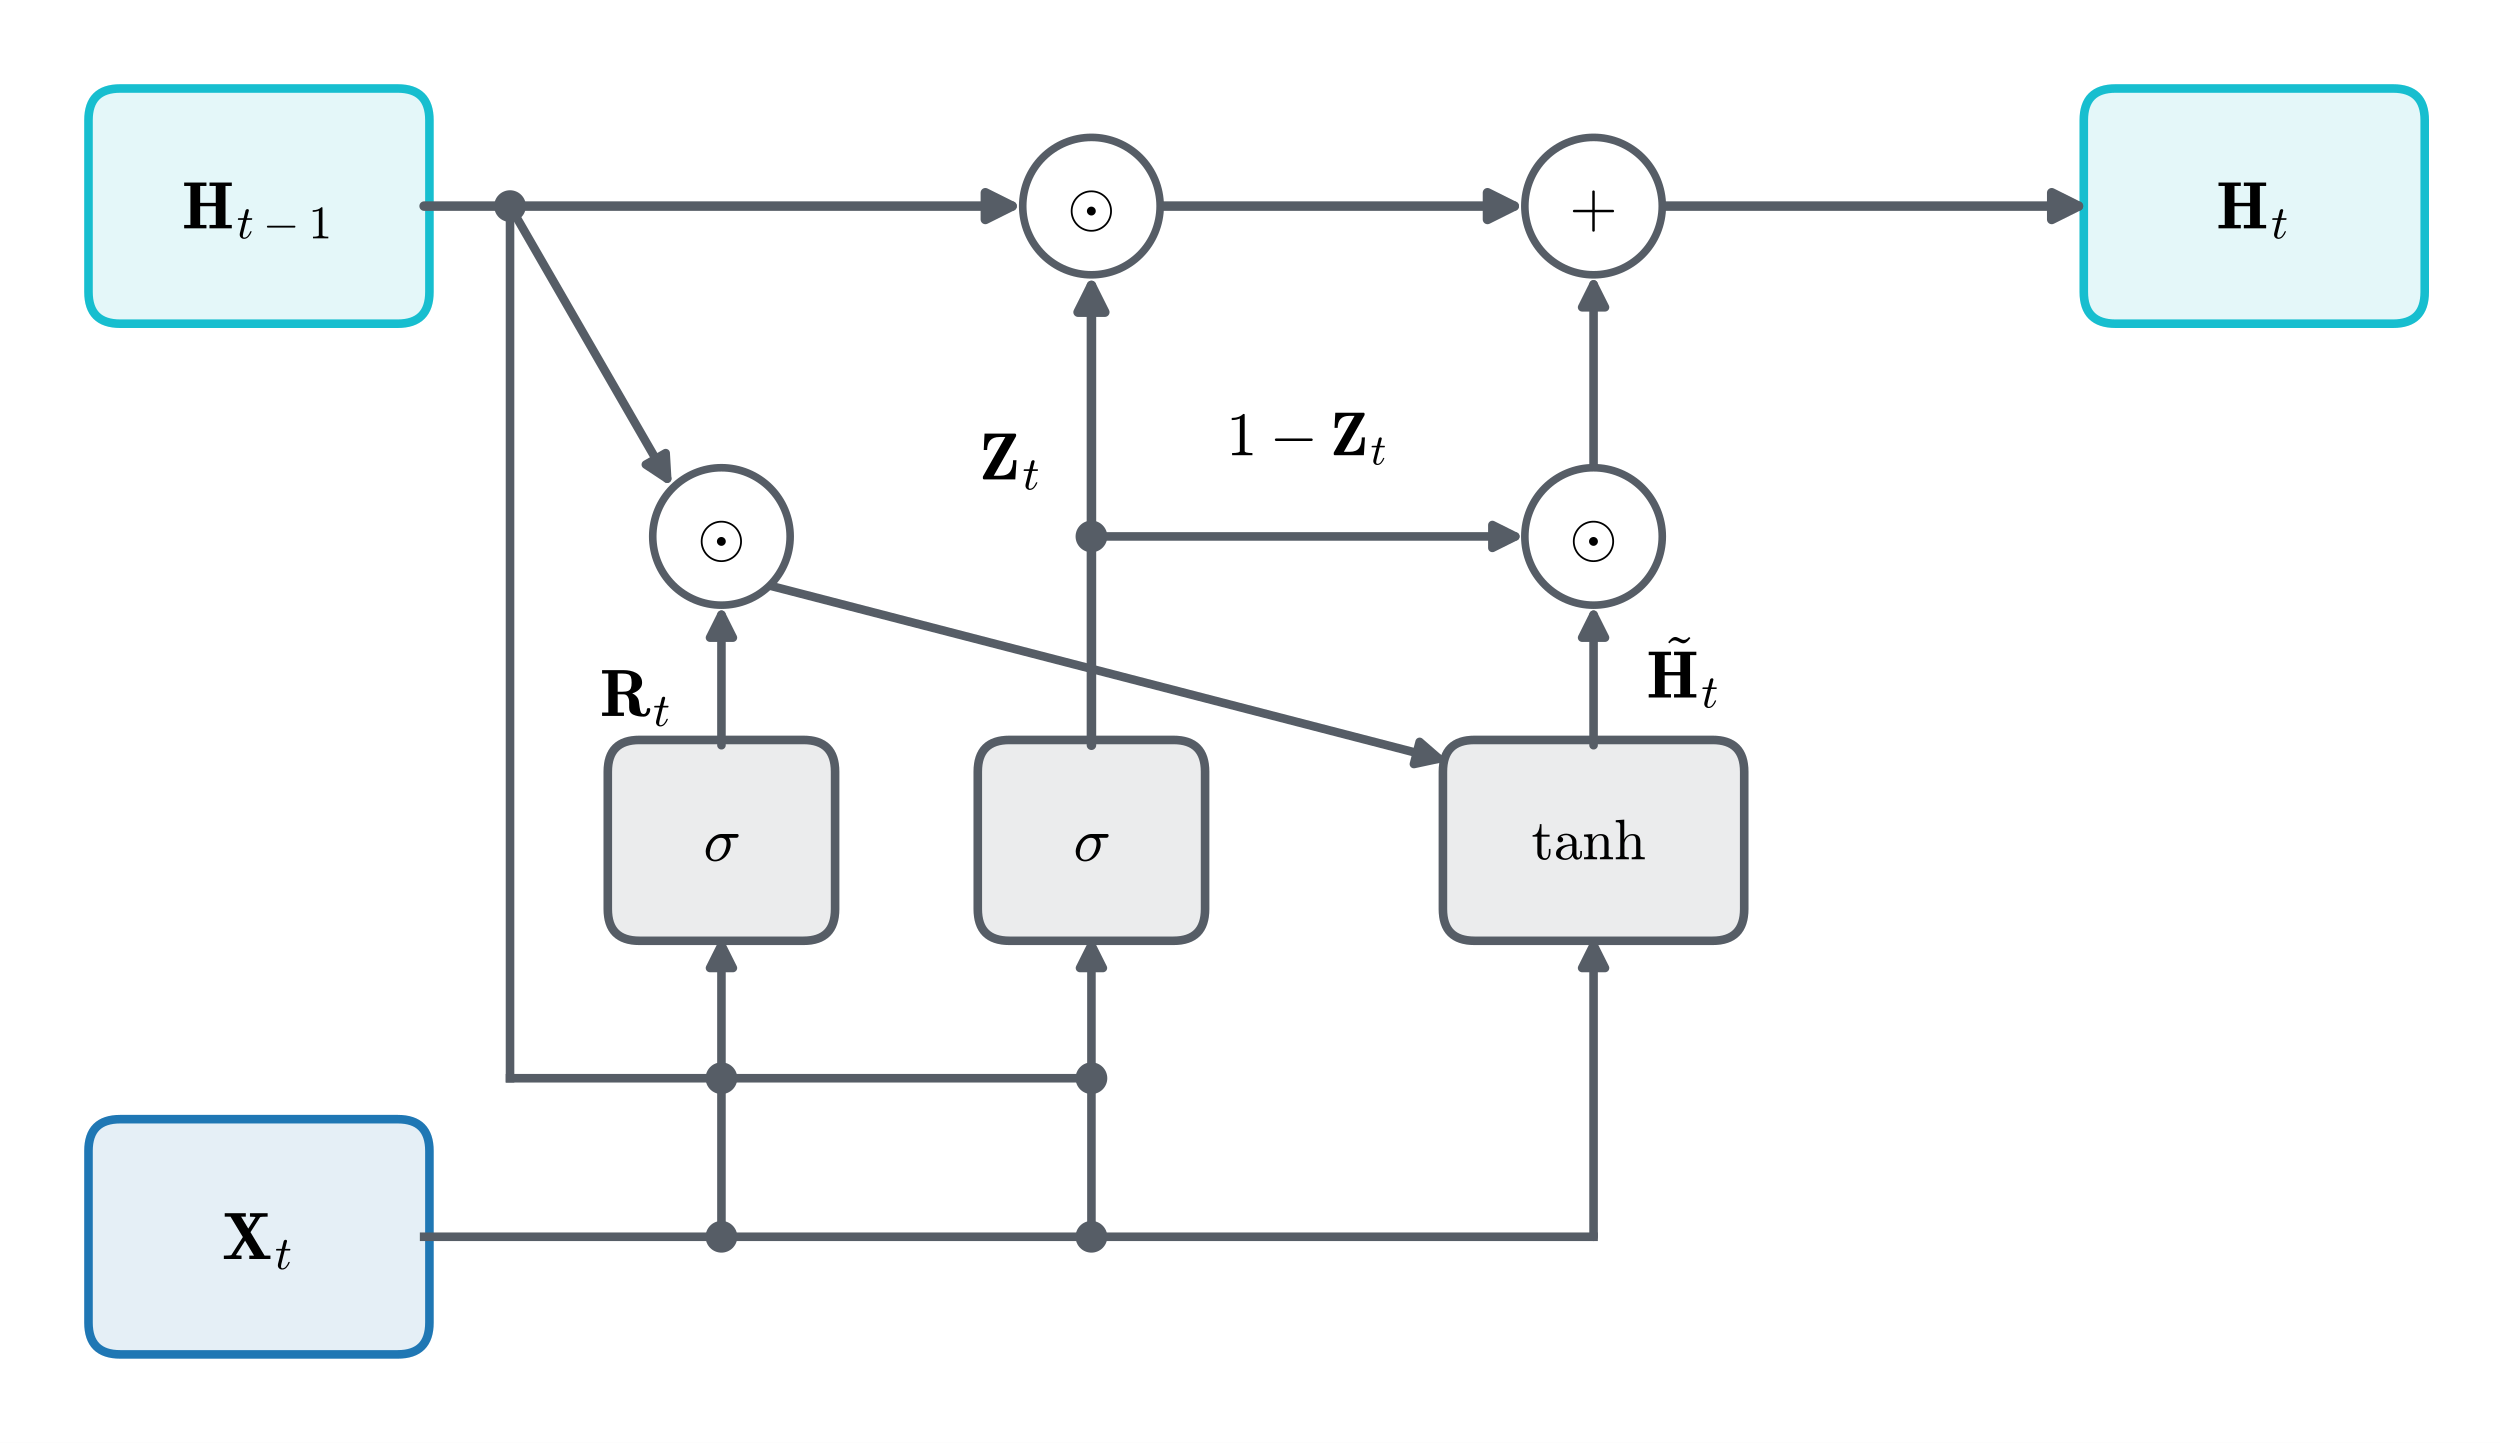
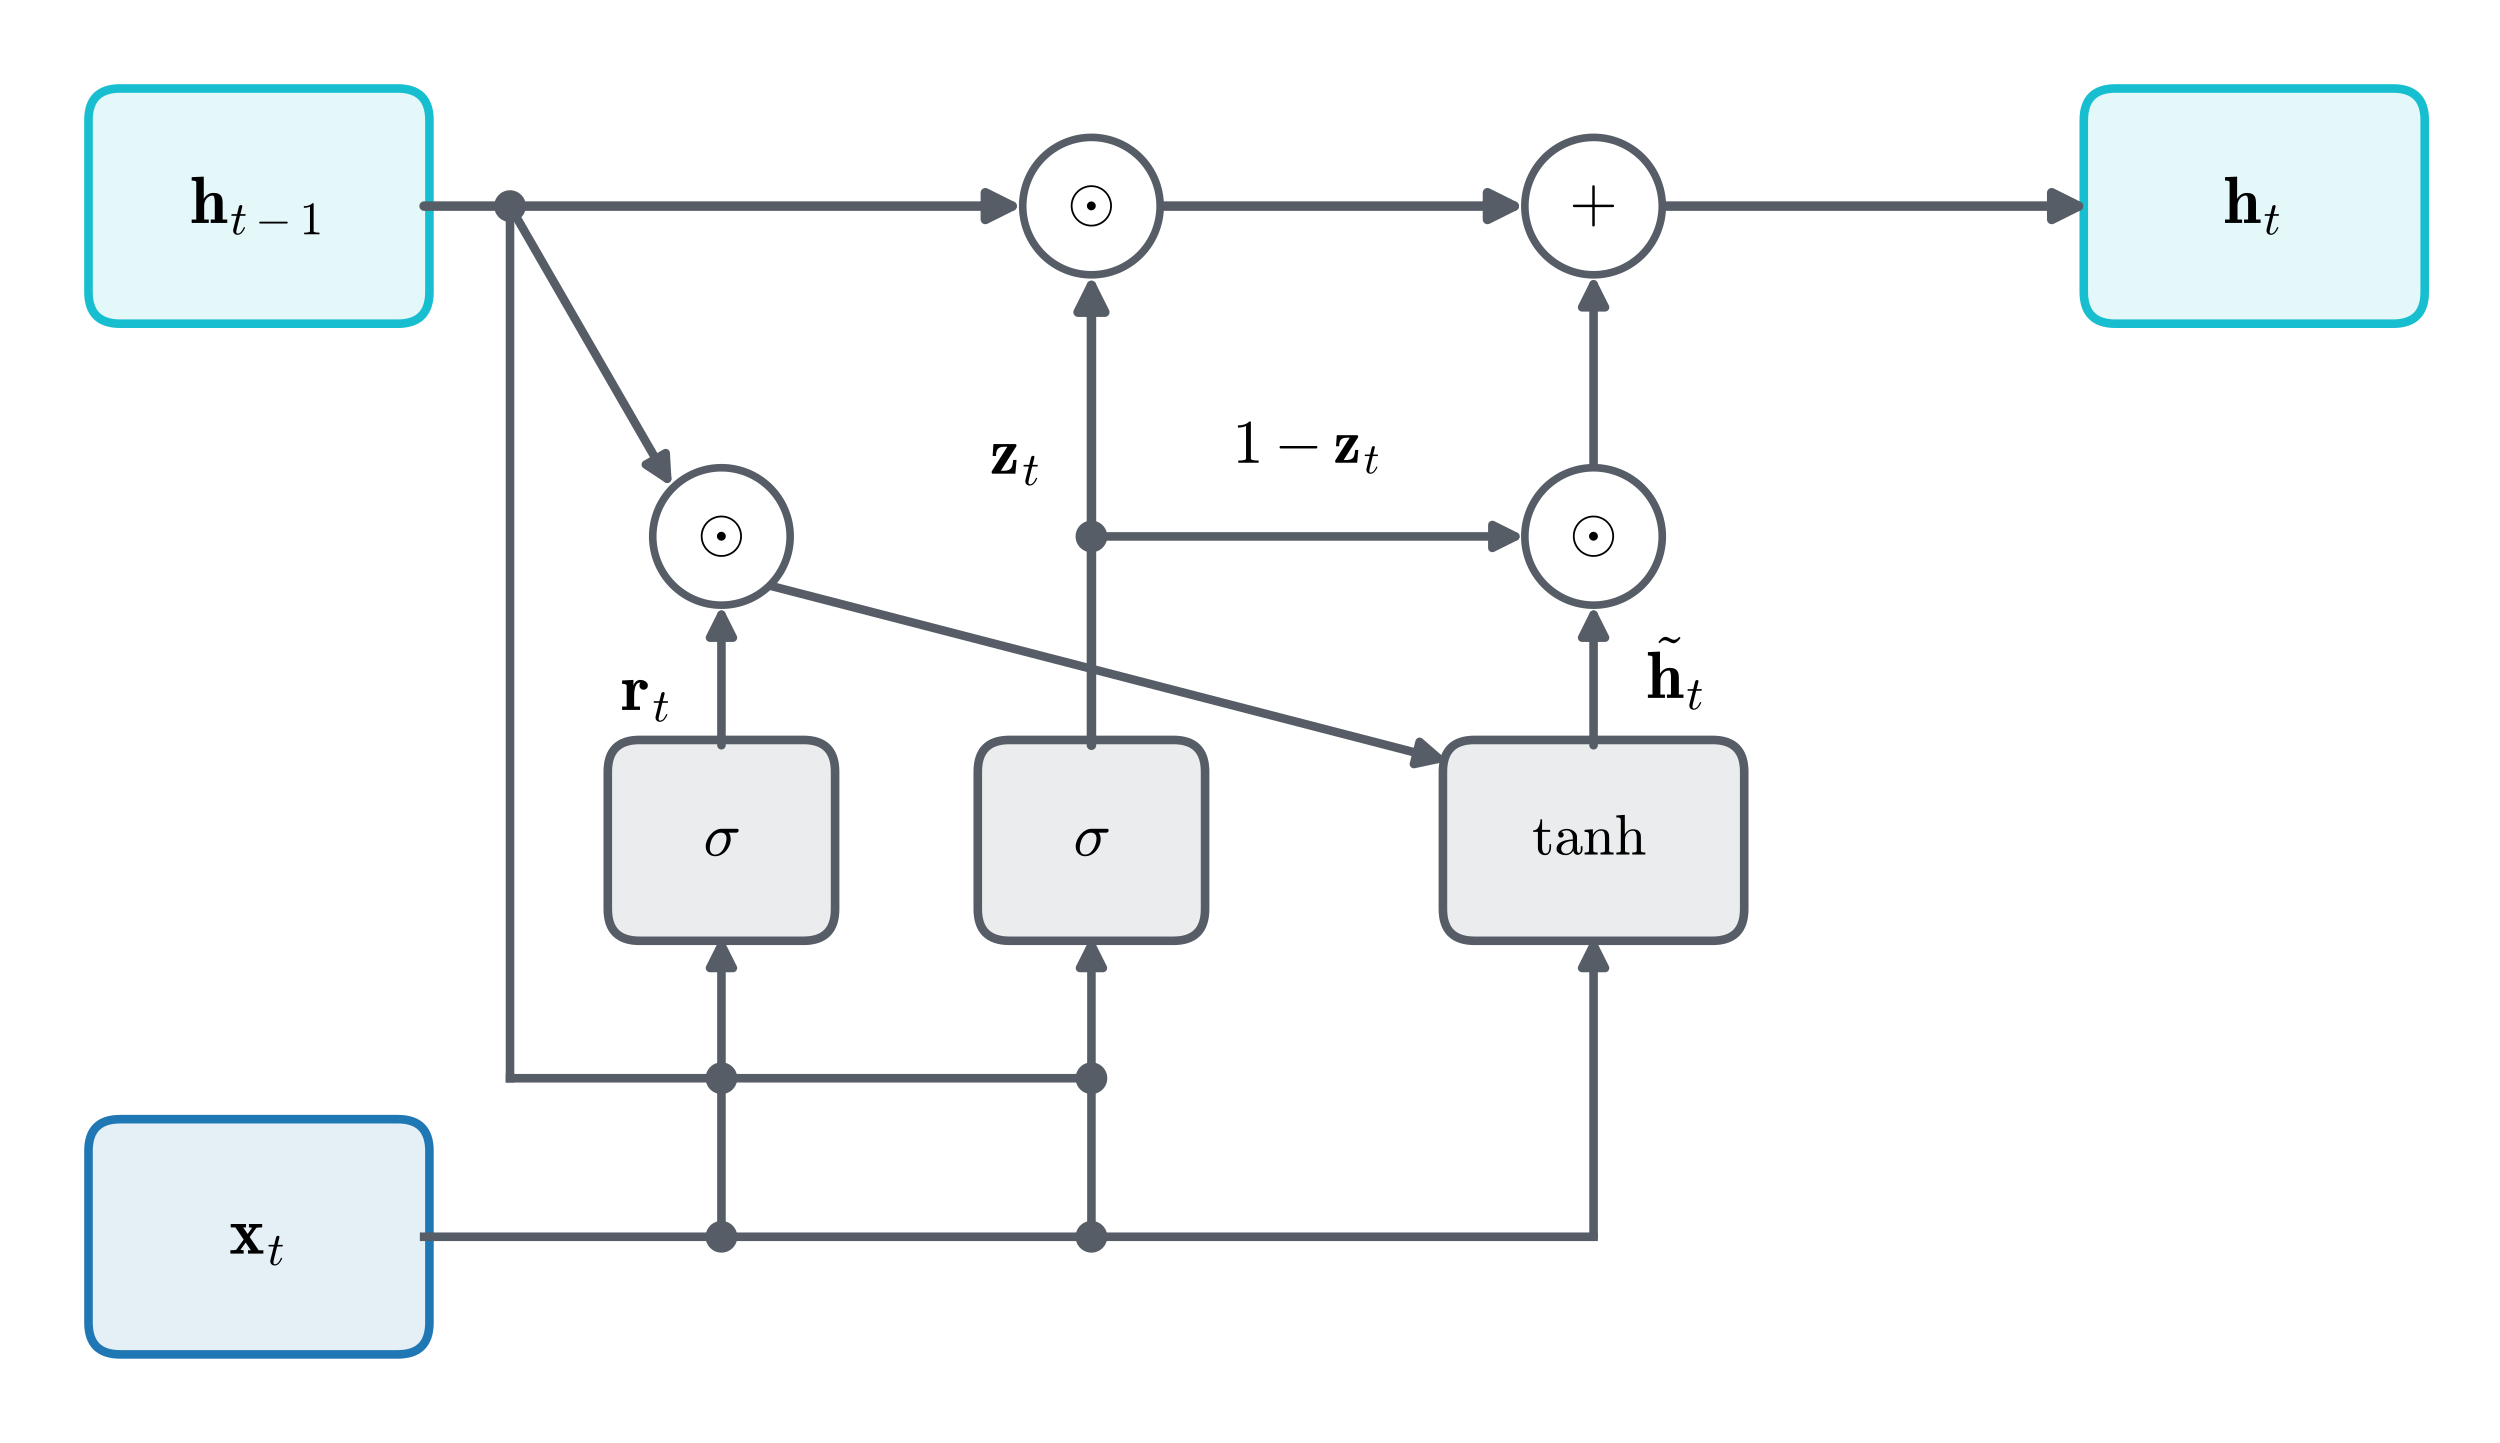
<svg xmlns="http://www.w3.org/2000/svg" xmlns:xlink="http://www.w3.org/1999/xlink" width="524.448pt" height="302.688pt" viewBox="0 0 524.448 302.688" version="1.1">
  <defs>
    <style type="text/css">*{stroke-linejoin: round; stroke-linecap: butt}</style>
  </defs>
  <g id="figure_1">
    <g id="patch_1">
      <path d="M 0 302.688  L 524.448 302.688  L 524.448 0  L 0 0  z " style="fill: #ffffff" />
    </g>
    <g id="axes_1">
      <g id="patch_2">
        <path d="M 25.218 67.907  L 83.43 67.907  Q 90.083 67.907 90.083 61.254  L 90.083 25.218  Q 90.083 18.565 83.43 18.565  L 25.218 18.565  Q 18.565 18.565 18.565 25.218  L 18.565 61.254  Q 18.565 67.907 25.218 67.907  z " clip-path="url(#p8d299b0561)" style="fill: #17becf; opacity: 0.12; stroke: #17becf; stroke-width: 1.8; stroke-linejoin: miter" />
      </g>
      <g id="patch_3">
        <path d="M 25.218 67.907  L 83.43 67.907  Q 90.083 67.907 90.083 61.254  L 90.083 25.218  Q 90.083 18.565 83.43 18.565  L 25.218 18.565  Q 18.565 18.565 18.565 25.218  L 18.565 61.254  Q 18.565 67.907 25.218 67.907  L 25.218 67.907  z " clip-path="url(#p8d299b0561)" style="fill: none; stroke: #17becf; stroke-width: 1.8; stroke-linejoin: miter" />
      </g>
      <g id="patch_4">
        <path d="M 443.79 67.907  L 502.002 67.907  Q 508.655 67.907 508.655 61.254  L 508.655 25.218  Q 508.655 18.565 502.002 18.565  L 443.79 18.565  Q 437.137 18.565 437.137 25.218  L 437.137 61.254  Q 437.137 67.907 443.79 67.907  z " clip-path="url(#p8d299b0561)" style="fill: #17becf; opacity: 0.12; stroke: #17becf; stroke-width: 1.8; stroke-linejoin: miter" />
      </g>
      <g id="patch_5">
        <path d="M 443.79 67.907  L 502.002 67.907  Q 508.655 67.907 508.655 61.254  L 508.655 25.218  Q 508.655 18.565 502.002 18.565  L 443.79 18.565  Q 437.137 18.565 437.137 25.218  L 437.137 61.254  Q 437.137 67.907 443.79 67.907  L 443.79 67.907  z " clip-path="url(#p8d299b0561)" style="fill: none; stroke: #17becf; stroke-width: 1.8; stroke-linejoin: miter" />
      </g>
      <g id="patch_6">
        <path d="M 25.218 284.123  L 83.43 284.123  Q 90.083 284.123 90.083 277.47  L 90.083 241.434  Q 90.083 234.781 83.43 234.781  L 25.218 234.781  Q 18.565 234.781 18.565 241.434  L 18.565 277.47  Q 18.565 284.123 25.218 284.123  z " clip-path="url(#p8d299b0561)" style="fill: #1f77b4; opacity: 0.12; stroke: #1f77b4; stroke-width: 1.8; stroke-linejoin: miter" />
      </g>
      <g id="patch_7">
        <path d="M 25.218 284.123  L 83.43 284.123  Q 90.083 284.123 90.083 277.47  L 90.083 241.434  Q 90.083 234.781 83.43 234.781  L 25.218 234.781  Q 18.565 234.781 18.565 241.434  L 18.565 277.47  Q 18.565 284.123 25.218 284.123  L 25.218 284.123  z " clip-path="url(#p8d299b0561)" style="fill: none; stroke: #1f77b4; stroke-width: 1.8; stroke-linejoin: miter" />
      </g>
      <g id="line2d_1">
        <path d="M 88.974 259.452  L 334.296 259.452  " clip-path="url(#p8d299b0561)" style="fill: none; stroke: #565d66; stroke-width: 1.8; stroke-linecap: square" />
      </g>
      <g id="line2d_2">
        <path d="M 106.992 43.236  L 106.992 226.188  " clip-path="url(#p8d299b0561)" style="fill: none; stroke: #565d66; stroke-width: 1.8; stroke-linecap: square" />
      </g>
      <g id="line2d_3">
        <path d="M 106.992 226.188  L 228.96 226.188  " clip-path="url(#p8d299b0561)" style="fill: none; stroke: #565d66; stroke-width: 1.8; stroke-linecap: square" />
      </g>
      <g id="patch_8">
        <path d="M 134.158 197.359  L 168.53 197.359  Q 175.183 197.359 175.183 190.706  L 175.183 161.878  Q 175.183 155.225 168.53 155.225  L 134.158 155.225  Q 127.505 155.225 127.505 161.878  L 127.505 190.706  Q 127.505 197.359 134.158 197.359  z " clip-path="url(#p8d299b0561)" style="fill: #565d66; opacity: 0.12; stroke: #565d66; stroke-width: 1.8; stroke-linejoin: miter" />
      </g>
      <g id="patch_9">
        <path d="M 134.158 197.359  L 168.53 197.359  Q 175.183 197.359 175.183 190.706  L 175.183 161.878  Q 175.183 155.225 168.53 155.225  L 134.158 155.225  Q 127.505 155.225 127.505 161.878  L 127.505 190.706  Q 127.505 197.359 134.158 197.359  L 134.158 197.359  z " clip-path="url(#p8d299b0561)" style="fill: none; stroke: #565d66; stroke-width: 1.8; stroke-linejoin: miter" />
      </g>
      <g id="patch_10">
        <path d="M 211.774 197.359  L 246.146 197.359  Q 252.799 197.359 252.799 190.706  L 252.799 161.878  Q 252.799 155.225 246.146 155.225  L 211.774 155.225  Q 205.121 155.225 205.121 161.878  L 205.121 190.706  Q 205.121 197.359 211.774 197.359  z " clip-path="url(#p8d299b0561)" style="fill: #565d66; opacity: 0.12; stroke: #565d66; stroke-width: 1.8; stroke-linejoin: miter" />
      </g>
      <g id="patch_11">
        <path d="M 211.774 197.359  L 246.146 197.359  Q 252.799 197.359 252.799 190.706  L 252.799 161.878  Q 252.799 155.225 246.146 155.225  L 211.774 155.225  Q 205.121 155.225 205.121 161.878  L 205.121 190.706  Q 205.121 197.359 211.774 197.359  L 211.774 197.359  z " clip-path="url(#p8d299b0561)" style="fill: none; stroke: #565d66; stroke-width: 1.8; stroke-linejoin: miter" />
      </g>
      <g id="patch_12">
        <path d="M 309.348 197.359  L 359.244 197.359  Q 365.897 197.359 365.897 190.706  L 365.897 161.878  Q 365.897 155.225 359.244 155.225  L 309.348 155.225  Q 302.695 155.225 302.695 161.878  L 302.695 190.706  Q 302.695 197.359 309.348 197.359  z " clip-path="url(#p8d299b0561)" style="fill: #565d66; opacity: 0.12; stroke: #565d66; stroke-width: 1.8; stroke-linejoin: miter" />
      </g>
      <g id="patch_13">
        <path d="M 309.348 197.359  L 359.244 197.359  Q 365.897 197.359 365.897 190.706  L 365.897 161.878  Q 365.897 155.225 359.244 155.225  L 309.348 155.225  Q 302.695 155.225 302.695 161.878  L 302.695 190.706  Q 302.695 197.359 309.348 197.359  L 309.348 197.359  z " clip-path="url(#p8d299b0561)" style="fill: none; stroke: #565d66; stroke-width: 1.8; stroke-linejoin: miter" />
      </g>
      <g id="text_1">
-         <g transform="translate(38.154 47.954) scale(0.14 -0.14)">
-           <defs>
-             <path id="Cmb10-3c" d="M 219 0  L 219 325  L 819 325  L 819 4063  L 219 4063  L 219 4391  L 2356 4391  L 2356 4063  L 1753 4063  L 1753 2444  L 3250 2444  L 3250 4063  L 2650 4063  L 2650 4391  L 4788 4391  L 4788 4063  L 4184 4063  L 4184 325  L 4788 325  L 4788 0  L 2650 0  L 2650 325  L 3250 325  L 3250 2119  L 1753 2119  L 1753 325  L 2356 325  L 2356 0  L 219 0  z " transform="scale(0.015625)" />
-             <path id="Cmmi10-30" d="M 397 519  Q 397 613 416 697  L 878 2534  L 206 2534  Q 141 2534 141 2619  Q 166 2759 225 2759  L 934 2759  L 1191 3803  Q 1216 3888 1291 3947  Q 1366 4006 1459 4006  Q 1541 4006 1595 3957  Q 1650 3909 1650 3828  Q 1650 3809 1648 3798  Q 1647 3788 1644 3775  L 1388 2759  L 2047 2759  Q 2113 2759 2113 2675  Q 2109 2659 2100 2621  Q 2091 2584 2075 2559  Q 2059 2534 2028 2534  L 1331 2534  L 872 684  Q 825 503 825 372  Q 825 97 1013 97  Q 1294 97 1511 361  Q 1728 625 1844 941  Q 1869 978 1894 978  L 1972 978  Q 1997 978 2012 961  Q 2028 944 2028 922  Q 2028 909 2022 903  Q 1881 516 1612 222  Q 1344 -72 997 -72  Q 744 -72 570 93  Q 397 259 397 519  z " transform="scale(0.015625)" />
-             <path id="Cmsy10-11" d="M 653 1472  Q 600 1472 565 1512  Q 531 1553 531 1600  Q 531 1647 565 1687  Q 600 1728 653 1728  L 4325 1728  Q 4375 1728 4408 1687  Q 4441 1647 4441 1600  Q 4441 1553 4408 1512  Q 4375 1472 4325 1472  L 653 1472  z " transform="scale(0.015625)" />
-             <path id="Cmr10-64" d="M 594 0  L 594 225  Q 1394 225 1394 428  L 1394 3788  Q 1063 3628 556 3628  L 556 3853  Q 1341 3853 1741 4263  L 1831 4263  Q 1853 4263 1873 4245  Q 1894 4228 1894 4206  L 1894 428  Q 1894 225 2694 225  L 2694 0  L 594 0  z " transform="scale(0.015625)" />
-           </defs>
-           <use xlink:href="#Cmb10-3c" transform="translate(0 0.390625)" />
-           <use xlink:href="#Cmmi10-30" transform="translate(82.3246 -14.60934) scale(0.7)" />
-           <use xlink:href="#Cmsy10-11" transform="translate(121.5834 -14.60934) scale(0.7)" />
-           <use xlink:href="#Cmr10-64" transform="translate(189.9634 -14.60934) scale(0.7)" />
+         <g transform="translate(39.904 46.85413) scale(0.14 -0.14)">
+           <defs>
+             <path id="Cmb10-68" d="M 141 0  L 141 325  L 581 325  L 581 3884  Q 581 4003 456 4033  Q 331 4063 141 4063  L 141 4391  L 1300 4441  L 1300 2316  Q 1450 2575 1694 2728  Q 1938 2881 2228 2881  Q 2541 2881 2733 2782  Q 2925 2684 3017 2482  Q 3109 2281 3109 1966  L 3109 325  L 3553 325  L 3553 0  L 1966 0  L 1966 325  L 2356 325  L 2356 1947  L 2356 1966  Q 2356 2625 2150 2625  Q 1969 2625 1817 2545  Q 1666 2466 1558 2327  Q 1450 2188 1394 2020  Q 1338 1853 1338 1672  L 1338 325  L 1778 325  L 1778 0  L 141 0  z " transform="scale(0.015625)" />
+             <path id="Cmmi10-74" d="M 397 519  Q 397 613 416 697  L 878 2534  L 206 2534  Q 141 2534 141 2619  Q 166 2759 225 2759  L 934 2759  L 1191 3803  Q 1216 3888 1291 3947  Q 1366 4006 1459 4006  Q 1541 4006 1595 3957  Q 1650 3909 1650 3828  Q 1650 3809 1648 3798  Q 1647 3788 1644 3775  L 1388 2759  L 2047 2759  Q 2113 2759 2113 2675  Q 2109 2659 2100 2621  Q 2091 2584 2075 2559  Q 2059 2534 2028 2534  L 1331 2534  L 872 684  Q 825 503 825 372  Q 825 97 1013 97  Q 1294 97 1511 361  Q 1728 625 1844 941  Q 1869 978 1894 978  L 1972 978  Q 1997 978 2012 961  Q 2028 944 2028 922  Q 2028 909 2022 903  Q 1881 516 1612 222  Q 1344 -72 997 -72  Q 744 -72 570 93  Q 397 259 397 519  z " transform="scale(0.015625)" />
+             <path id="Cmsy10-a1" d="M 653 1472  Q 600 1472 565 1512  Q 531 1553 531 1600  Q 531 1647 565 1687  Q 600 1728 653 1728  L 4325 1728  Q 4375 1728 4408 1687  Q 4441 1647 4441 1600  Q 4441 1553 4408 1512  Q 4375 1472 4325 1472  L 653 1472  z " transform="scale(0.015625)" />
+             <path id="Cmr10-31" d="M 594 0  L 594 225  Q 1394 225 1394 428  L 1394 3788  Q 1063 3628 556 3628  L 556 3853  Q 1341 3853 1741 4263  L 1831 4263  Q 1853 4263 1873 4245  Q 1894 4228 1894 4206  L 1894 428  Q 1894 225 2694 225  L 2694 0  L 594 0  z " transform="scale(0.015625)" />
+           </defs>
+           <use xlink:href="#Cmb10-68" transform="translate(0 0.609375)" />
+           <use xlink:href="#Cmmi10-74" transform="translate(59.98172 -16.39688) scale(0.7)" />
+           <use xlink:href="#Cmsy10-a1" transform="translate(97.53152 -16.39688) scale(0.7)" />
+           <use xlink:href="#Cmr10-31" transform="translate(164.2024 -16.39688) scale(0.7)" />
        </g>
      </g>
      <g id="text_2">
-         <g transform="translate(464.916 47.954) scale(0.14 -0.14)">
-           <use xlink:href="#Cmb10-3c" transform="translate(0 0.390625)" />
-           <use xlink:href="#Cmmi10-30" transform="translate(82.3246 -14.60934) scale(0.7)" />
+         <g transform="translate(466.456 46.85413) scale(0.14 -0.14)">
+           <use xlink:href="#Cmb10-68" transform="translate(0 0.609375)" />
+           <use xlink:href="#Cmmi10-74" transform="translate(59.98172 -16.39688) scale(0.7)" />
        </g>
      </g>
      <g id="patch_14">
        <path d="M 88.974 43.236  Q 151.76 43.236 212.31 43.236  " style="fill: none; stroke: #565d66; stroke-width: 2; stroke-linecap: round" />
        <path d="M 206.71 40.436  L 212.31 43.236  L 206.71 46.036  z " style="fill: #565d66; stroke: #565d66; stroke-width: 2; stroke-linecap: round" />
      </g>
      <g id="patch_15">
        <path d="M 243.374 43.236  Q 281.628 43.236 317.646 43.236  " style="fill: none; stroke: #565d66; stroke-width: 2; stroke-linecap: round" />
        <path d="M 312.046 40.436  L 317.646 43.236  L 312.046 46.036  z " style="fill: #565d66; stroke: #565d66; stroke-width: 2; stroke-linecap: round" />
      </g>
      <g id="patch_16">
        <path d="M 348.71 43.236  Q 393.478 43.236 436.01 43.236  " style="fill: none; stroke: #565d66; stroke-width: 2; stroke-linecap: round" />
        <path d="M 430.41 40.436  L 436.01 43.236  L 430.41 46.036  z " style="fill: #565d66; stroke: #565d66; stroke-width: 2; stroke-linecap: round" />
      </g>
      <g id="text_3">
-         <g transform="translate(46.554 264.17) scale(0.14 -0.14)">
-           <defs>
-             <path id="Cmb10-81" d="M 184 0  L 184 325  Q 856 325 909 384  L 2009 2106  L 825 4063  L 269 4063  L 269 4391  L 2291 4391  L 2291 4063  L 1838 4063  L 2528 2919  L 3225 4013  Q 3225 4028 3158 4036  Q 3091 4044 3053 4044  Q 2872 4063 2688 4063  L 2688 4391  L 4384 4391  L 4384 4063  Q 4159 4063 3925 4053  Q 3691 4044 3653 4006  L 2741 2572  L 4091 325  L 4653 325  L 4653 0  L 2625 0  L 2625 325  L 3084 325  L 2222 1759  L 1344 378  Q 1344 369 1411 358  Q 1478 347 1509 347  Q 1681 325 1881 325  L 1881 0  L 184 0  z " transform="scale(0.015625)" />
-           </defs>
-           <use xlink:href="#Cmb10-81" transform="translate(0 0.390625)" />
-           <use xlink:href="#Cmmi10-30" transform="translate(79.49257 -14.60934) scale(0.7)" />
+         <g transform="translate(48.094 263.0701) scale(0.14 -0.14)">
+           <defs>
+             <path id="Cmb10-78" d="M 109 0  L 109 325  Q 628 325 678 384  L 1381 1350  L 588 2516  L 141 2516  L 141 2841  L 1606 2841  L 1606 2516  L 1331 2516  L 1766 1881  L 2181 2463  Q 2181 2491 2072 2503  Q 1963 2516 1888 2516  L 1888 2841  L 3156 2841  L 3156 2516  Q 2638 2516 2584 2456  L 1959 1594  L 2816 325  L 3272 325  L 3272 0  L 1797 0  L 1797 325  L 2075 325  L 1575 1063  L 1081 378  Q 1081 356 1193 340  Q 1306 325 1381 325  L 1381 0  L 109 0  z " transform="scale(0.015625)" />
+           </defs>
+           <use xlink:href="#Cmb10-78" transform="translate(0 0.609375)" />
+           <use xlink:href="#Cmmi10-74" transform="translate(57.14969 -16.39688) scale(0.7)" />
        </g>
      </g>
      <g id="patch_17">
        <path d="M 151.344 259.452  Q 151.344 227.851 151.344 198.263  " style="fill: none; stroke: #565d66; stroke-width: 1.8; stroke-linecap: round" />
        <path d="M 148.944 203.063  L 151.344 198.263  L 153.744 203.063  z " style="fill: #565d66; stroke: #565d66; stroke-width: 1.8; stroke-linecap: round" />
      </g>
      <g id="patch_18">
        <path d="M 228.96 259.452  Q 228.96 227.851 228.96 198.263  " style="fill: none; stroke: #565d66; stroke-width: 1.8; stroke-linecap: round" />
        <path d="M 226.56 203.063  L 228.96 198.263  L 231.36 203.063  z " style="fill: #565d66; stroke: #565d66; stroke-width: 1.8; stroke-linecap: round" />
      </g>
      <g id="patch_19">
        <path d="M 334.296 259.452  Q 334.296 227.851 334.296 198.263  " style="fill: none; stroke: #565d66; stroke-width: 1.8; stroke-linecap: round" />
        <path d="M 331.896 203.063  L 334.296 198.263  L 336.696 203.063  z " style="fill: #565d66; stroke: #565d66; stroke-width: 1.8; stroke-linecap: round" />
      </g>
      <g id="text_4">
-         <g transform="translate(147.574 180.673) scale(0.13 -0.13)">
-           <defs>
-             <path id="Cmmi10-15" d="M 1197 -72  Q 913 -72 692 64  Q 472 200 351 431  Q 231 663 231 941  Q 231 1238 365 1566  Q 500 1894 733 2166  Q 966 2438 1259 2598  Q 1553 2759 1863 2759  L 3475 2759  Q 3541 2759 3587 2715  Q 3634 2672 3634 2597  Q 3634 2503 3567 2433  Q 3500 2363 3406 2363  L 2625 2363  Q 2809 2088 2809 1697  Q 2809 1375 2684 1062  Q 2559 750 2337 492  Q 2116 234 1820 81  Q 1525 -72 1197 -72  z M 1203 97  Q 1553 97 1823 370  Q 2094 644 2237 1039  Q 2381 1434 2381 1772  Q 2381 2047 2229 2205  Q 2078 2363 1806 2363  Q 1434 2363 1173 2113  Q 913 1863 783 1484  Q 653 1106 653 756  Q 653 481 798 289  Q 944 97 1203 97  z " transform="scale(0.015625)" />
-           </defs>
-           <use xlink:href="#Cmmi10-15" transform="translate(0 0.890625)" />
+         <g transform="translate(147.574 179.5877) scale(0.13 -0.13)">
+           <defs>
+             <path id="Cmmi10-be" d="M 1197 -72  Q 913 -72 692 64  Q 472 200 351 431  Q 231 663 231 941  Q 231 1238 365 1566  Q 500 1894 733 2166  Q 966 2438 1259 2598  Q 1553 2759 1863 2759  L 3475 2759  Q 3541 2759 3587 2715  Q 3634 2672 3634 2597  Q 3634 2503 3567 2433  Q 3500 2363 3406 2363  L 2625 2363  Q 2809 2088 2809 1697  Q 2809 1375 2684 1062  Q 2559 750 2337 492  Q 2116 234 1820 81  Q 1525 -72 1197 -72  z M 1203 97  Q 1553 97 1823 370  Q 2094 644 2237 1039  Q 2381 1434 2381 1772  Q 2381 2047 2229 2205  Q 2078 2363 1806 2363  Q 1434 2363 1173 2113  Q 913 1863 783 1484  Q 653 1106 653 756  Q 653 481 798 289  Q 944 97 1203 97  z " transform="scale(0.015625)" />
+           </defs>
+           <use xlink:href="#Cmmi10-be" transform="translate(0 0.890625)" />
        </g>
      </g>
      <g id="text_5">
-         <g transform="translate(225.19 180.673) scale(0.13 -0.13)">
-           <use xlink:href="#Cmmi10-15" transform="translate(0 0.890625)" />
+         <g transform="translate(225.19 179.5877) scale(0.13 -0.13)">
+           <use xlink:href="#Cmmi10-be" transform="translate(0 0.890625)" />
        </g>
      </g>
      <g id="text_6">
-         <g transform="translate(321.276 180.336) scale(0.12 -0.12)">
-           <defs>
-             <path id="Cmr10-1c" d="M 653 769  L 653 2534  L 122 2534  L 122 2700  Q 541 2700 737 3090  Q 934 3481 934 3938  L 1119 3938  L 1119 2759  L 2022 2759  L 2022 2534  L 1119 2534  L 1119 781  Q 1119 516 1208 316  Q 1297 116 1528 116  Q 1747 116 1844 327  Q 1941 538 1941 781  L 1941 1159  L 2125 1159  L 2125 769  Q 2125 569 2051 373  Q 1978 178 1834 53  Q 1691 -72 1484 -72  Q 1100 -72 876 158  Q 653 388 653 769  z " transform="scale(0.015625)" />
-             <path id="Cmr10-73" d="M 256 628  Q 256 1009 556 1248  Q 856 1488 1276 1586  Q 1697 1684 2075 1684  L 2075 1947  Q 2075 2131 1994 2304  Q 1913 2478 1759 2589  Q 1606 2700 1422 2700  Q 997 2700 775 2509  Q 897 2509 976 2417  Q 1056 2325 1056 2203  Q 1056 2075 965 1984  Q 875 1894 750 1894  Q 622 1894 531 1984  Q 441 2075 441 2203  Q 441 2541 747 2705  Q 1053 2869 1422 2869  Q 1681 2869 1943 2758  Q 2206 2647 2373 2440  Q 2541 2234 2541 1959  L 2541 519  Q 2541 394 2594 289  Q 2647 184 2759 184  Q 2866 184 2917 290  Q 2969 397 2969 519  L 2969 928  L 3156 928  L 3156 519  Q 3156 375 3081 245  Q 3006 116 2879 39  Q 2753 -38 2606 -38  Q 2419 -38 2283 107  Q 2147 253 2131 453  Q 2013 213 1781 70  Q 1550 -72 1288 -72  Q 1044 -72 808 0  Q 572 72 414 226  Q 256 381 256 628  z M 775 628  Q 775 403 940 250  Q 1106 97 1331 97  Q 1538 97 1706 200  Q 1875 303 1975 481  Q 2075 659 2075 856  L 2075 1522  Q 1784 1522 1479 1426  Q 1175 1331 975 1128  Q 775 925 775 628  z " transform="scale(0.015625)" />
-             <path id="Cmr10-74" d="M 191 0  L 191 225  Q 409 225 550 259  Q 691 294 691 428  L 691 2175  Q 691 2347 639 2423  Q 588 2500 491 2517  Q 394 2534 191 2534  L 191 2759  L 1119 2828  L 1119 2203  Q 1247 2478 1498 2653  Q 1750 2828 2047 2828  Q 2491 2828 2714 2615  Q 2938 2403 2938 1966  L 2938 428  Q 2938 294 3078 259  Q 3219 225 3438 225  L 3438 0  L 1972 0  L 1972 225  Q 2191 225 2331 259  Q 2472 294 2472 428  L 2472 1947  Q 2472 2259 2381 2461  Q 2291 2663 2009 2663  Q 1638 2663 1398 2366  Q 1159 2069 1159 1691  L 1159 428  Q 1159 294 1300 259  Q 1441 225 1656 225  L 1656 0  L 191 0  z " transform="scale(0.015625)" />
-             <path id="Cmr10-59" d="M 191 0  L 191 225  Q 409 225 550 259  Q 691 294 691 428  L 691 3788  Q 691 3959 639 4036  Q 588 4113 491 4130  Q 394 4147 191 4147  L 191 4372  L 1141 4441  L 1141 2241  Q 1275 2506 1515 2667  Q 1756 2828 2047 2828  Q 2491 2828 2714 2615  Q 2938 2403 2938 1966  L 2938 428  Q 2938 294 3078 259  Q 3219 225 3438 225  L 3438 0  L 1972 0  L 1972 225  Q 2191 225 2331 259  Q 2472 294 2472 428  L 2472 1947  Q 2472 2259 2381 2461  Q 2291 2663 2009 2663  Q 1638 2663 1398 2366  Q 1159 2069 1159 1691  L 1159 428  Q 1159 294 1300 259  Q 1441 225 1656 225  L 1656 0  L 191 0  z " transform="scale(0.015625)" />
-           </defs>
-           <use xlink:href="#Cmr10-1c" transform="translate(0 0.609375)" />
-           <use xlink:href="#Cmr10-73" transform="translate(38.81836 0.609375)" />
-           <use xlink:href="#Cmr10-74" transform="translate(88.81836 0.609375)" />
-           <use xlink:href="#Cmr10-59" transform="translate(144.3359 0.609375)" />
+         <g transform="translate(321.396 179.3342) scale(0.12 -0.12)">
+           <defs>
+             <path id="Cmr10-74" d="M 653 769  L 653 2534  L 122 2534  L 122 2700  Q 541 2700 737 3090  Q 934 3481 934 3938  L 1119 3938  L 1119 2759  L 2022 2759  L 2022 2534  L 1119 2534  L 1119 781  Q 1119 516 1208 316  Q 1297 116 1528 116  Q 1747 116 1844 327  Q 1941 538 1941 781  L 1941 1159  L 2125 1159  L 2125 769  Q 2125 569 2051 373  Q 1978 178 1834 53  Q 1691 -72 1484 -72  Q 1100 -72 876 158  Q 653 388 653 769  z " transform="scale(0.015625)" />
+             <path id="Cmr10-61" d="M 256 628  Q 256 1009 556 1248  Q 856 1488 1276 1586  Q 1697 1684 2075 1684  L 2075 1947  Q 2075 2131 1994 2304  Q 1913 2478 1759 2589  Q 1606 2700 1422 2700  Q 997 2700 775 2509  Q 897 2509 976 2417  Q 1056 2325 1056 2203  Q 1056 2075 965 1984  Q 875 1894 750 1894  Q 622 1894 531 1984  Q 441 2075 441 2203  Q 441 2541 747 2705  Q 1053 2869 1422 2869  Q 1681 2869 1943 2758  Q 2206 2647 2373 2440  Q 2541 2234 2541 1959  L 2541 519  Q 2541 394 2594 289  Q 2647 184 2759 184  Q 2866 184 2917 290  Q 2969 397 2969 519  L 2969 928  L 3156 928  L 3156 519  Q 3156 375 3081 245  Q 3006 116 2879 39  Q 2753 -38 2606 -38  Q 2419 -38 2283 107  Q 2147 253 2131 453  Q 2013 213 1781 70  Q 1550 -72 1288 -72  Q 1044 -72 808 0  Q 572 72 414 226  Q 256 381 256 628  z M 775 628  Q 775 403 940 250  Q 1106 97 1331 97  Q 1538 97 1706 200  Q 1875 303 1975 481  Q 2075 659 2075 856  L 2075 1522  Q 1784 1522 1479 1426  Q 1175 1331 975 1128  Q 775 925 775 628  z " transform="scale(0.015625)" />
+             <path id="Cmr10-6e" d="M 191 0  L 191 225  Q 409 225 550 259  Q 691 294 691 428  L 691 2175  Q 691 2347 639 2423  Q 588 2500 491 2517  Q 394 2534 191 2534  L 191 2759  L 1119 2828  L 1119 2203  Q 1247 2478 1498 2653  Q 1750 2828 2047 2828  Q 2491 2828 2714 2615  Q 2938 2403 2938 1966  L 2938 428  Q 2938 294 3078 259  Q 3219 225 3438 225  L 3438 0  L 1972 0  L 1972 225  Q 2191 225 2331 259  Q 2472 294 2472 428  L 2472 1947  Q 2472 2259 2381 2461  Q 2291 2663 2009 2663  Q 1638 2663 1398 2366  Q 1159 2069 1159 1691  L 1159 428  Q 1159 294 1300 259  Q 1441 225 1656 225  L 1656 0  L 191 0  z " transform="scale(0.015625)" />
+             <path id="Cmr10-68" d="M 191 0  L 191 225  Q 409 225 550 259  Q 691 294 691 428  L 691 3788  Q 691 3959 639 4036  Q 588 4113 491 4130  Q 394 4147 191 4147  L 191 4372  L 1141 4441  L 1141 2241  Q 1275 2506 1515 2667  Q 1756 2828 2047 2828  Q 2491 2828 2714 2615  Q 2938 2403 2938 1966  L 2938 428  Q 2938 294 3078 259  Q 3219 225 3438 225  L 3438 0  L 1972 0  L 1972 225  Q 2191 225 2331 259  Q 2472 294 2472 428  L 2472 1947  Q 2472 2259 2381 2461  Q 2291 2663 2009 2663  Q 1638 2663 1398 2366  Q 1159 2069 1159 1691  L 1159 428  Q 1159 294 1300 259  Q 1441 225 1656 225  L 1656 0  L 191 0  z " transform="scale(0.015625)" />
+           </defs>
+           <use xlink:href="#Cmr10-74" transform="translate(0 0.609375)" />
+           <use xlink:href="#Cmr10-61" transform="translate(38.81836 0.609375)" />
+           <use xlink:href="#Cmr10-6e" transform="translate(88.81836 0.609375)" />
+           <use xlink:href="#Cmr10-68" transform="translate(144.3359 0.609375)" />
        </g>
      </g>
      <g id="patch_20">
        <path d="M 151.344 156.334  Q 151.344 141.642 151.344 128.963  " style="fill: none; stroke: #565d66; stroke-width: 1.8; stroke-linecap: round" />
        <path d="M 148.944 133.763  L 151.344 128.963  L 153.744 133.763  z " style="fill: #565d66; stroke: #565d66; stroke-width: 1.8; stroke-linecap: round" />
      </g>
      <g id="text_7">
-         <g transform="translate(125.8248 150.2408) scale(0.14 -0.14)">
-           <defs>
-             <path id="Cmb10-69" d="M 219 0  L 219 325  L 819 325  L 819 4063  L 219 4063  L 219 4391  L 2303 4391  Q 2616 4391 2912 4330  Q 3209 4269 3470 4131  Q 3731 3994 3893 3758  Q 4056 3522 4056 3194  Q 4056 2931 3925 2725  Q 3794 2519 3581 2378  Q 3369 2238 3109 2163  Q 3363 2053 3541 1847  Q 3719 1641 3750 1375  L 3822 819  Q 3859 531 3934 357  Q 4009 184 4213 184  Q 4319 184 4386 257  Q 4453 331 4483 439  Q 4513 547 4513 647  Q 4531 731 4616 750  L 4738 750  Q 4838 731 4838 622  Q 4838 450 4758 289  Q 4678 128 4536 28  Q 4394 -72 4219 -72  Q 3641 -72 3228 112  Q 2816 297 2816 794  L 2816 1350  Q 2816 1625 2683 1847  Q 2550 2069 2291 2069  L 1716 2069  L 1716 325  L 2316 325  L 2316 0  L 219 0  z M 1716 2322  L 2181 2322  Q 2534 2322 2720 2400  Q 2906 2478 2979 2662  Q 3053 2847 3053 3194  Q 3053 3544 2984 3728  Q 2916 3913 2727 3988  Q 2538 4063 2181 4063  L 1716 4063  L 1716 2322  z " transform="scale(0.015625)" />
-           </defs>
-           <use xlink:href="#Cmb10-69" transform="translate(0 0.390625)" />
-           <use xlink:href="#Cmmi10-30" transform="translate(79.8832 -14.60934) scale(0.7)" />
+         <g transform="translate(130.3048 149.072) scale(0.14 -0.14)">
+           <defs>
+             <path id="Cmb10-72" d="M 91 0  L 91 325  L 531 325  L 531 2322  Q 531 2503 91 2503  L 91 2828  L 1178 2881  L 1178 2356  Q 1269 2594 1436 2737  Q 1603 2881 1838 2881  Q 2006 2881 2173 2822  Q 2341 2763 2450 2641  Q 2559 2519 2559 2344  Q 2559 2178 2443 2059  Q 2328 1941 2156 1941  Q 1984 1941 1868 2059  Q 1753 2178 1753 2344  Q 1753 2513 1856 2625  L 1838 2625  Q 1488 2625 1367 2248  Q 1247 1872 1247 1416  L 1247 325  L 1806 325  L 1806 0  L 91 0  z " transform="scale(0.015625)" />
+           </defs>
+           <use xlink:href="#Cmb10-72" transform="translate(0 0.984375)" />
+           <use xlink:href="#Cmmi10-74" transform="translate(47.13992 -16.02188) scale(0.7)" />
        </g>
      </g>
      <g id="patch_21">
        <path d="M 106.992 43.236  Q 123.979 72.697 139.96 100.414  " style="fill: none; stroke: #565d66; stroke-width: 1.8; stroke-linecap: round" />
        <path d="M 139.642 95.057  L 139.96 100.414  L 135.484 97.455  z " style="fill: #565d66; stroke: #565d66; stroke-width: 1.8; stroke-linecap: round" />
      </g>
      <g id="patch_22">
        <path d="M 161.722 122.914  Q 232.763 141.287 301.856 159.156  " style="fill: none; stroke: #565d66; stroke-width: 1.8; stroke-linecap: round" />
        <path d="M 297.809 155.631  L 301.856 159.156  L 296.608 160.278  z " style="fill: #565d66; stroke: #565d66; stroke-width: 1.8; stroke-linecap: round" />
      </g>
      <g id="patch_23">
        <path d="M 228.96 156.334  Q 228.96 106.992 228.96 59.886  " style="fill: none; stroke: #565d66; stroke-width: 2; stroke-linecap: round" />
        <path d="M 226.16 65.486  L 228.96 59.886  L 231.76 65.486  z " style="fill: #565d66; stroke: #565d66; stroke-width: 2; stroke-linecap: round" />
      </g>
      <g id="text_8">
-         <g transform="translate(205.4008 100.622) scale(0.14 -0.14)">
-           <defs>
-             <path id="Cmb10-18" d="M 475 0  Q 422 0 390 31  Q 359 63 359 116  L 359 238  Q 359 272 378 300  L 2509 4063  L 1947 4063  Q 1359 4063 1064 3741  Q 769 3419 769 2822  L 441 2822  L 519 4391  L 3431 4391  Q 3478 4391 3512 4359  Q 3547 4328 3547 4275  L 3547 4172  Q 3547 4134 3525 4109  L 1403 353  L 2003 353  Q 2694 353 2975 737  Q 3256 1122 3256 1844  L 3584 1844  L 3469 0  L 475 0  z " transform="scale(0.015625)" />
-           </defs>
-           <use xlink:href="#Cmb10-18" transform="translate(0 0.390625)" />
-           <use xlink:href="#Cmmi10-30" transform="translate(65.08827 -14.60934) scale(0.7)" />
+         <g transform="translate(207.6408 99.45322) scale(0.14 -0.14)">
+           <defs>
+             <path id="Cmb10-7a" d="M 294 0  Q 247 0 212 31  Q 178 63 178 116  L 178 184  Q 178 222 197 250  L 1684 2584  L 1409 2584  Q 947 2584 770 2376  Q 594 2169 594 1697  L 269 1697  L 347 2841  L 2438 2841  Q 2491 2841 2522 2809  Q 2553 2778 2553 2725  L 2553 2669  Q 2553 2634 2534 2606  L 1056 281  L 1363 281  Q 1806 281 2009 488  Q 2122 603 2169 814  Q 2216 1025 2241 1319  L 2566 1319  L 2450 0  L 294 0  z " transform="scale(0.015625)" />
+           </defs>
+           <use xlink:href="#Cmb10-7a" transform="translate(0 0.609375)" />
+           <use xlink:href="#Cmmi10-74" transform="translate(48.84891 -16.39688) scale(0.7)" />
        </g>
      </g>
      <g id="patch_24">
        <path d="M 228.96 112.536  Q 274.421 112.536 317.869 112.536  " style="fill: none; stroke: #565d66; stroke-width: 1.8; stroke-linecap: round" />
        <path d="M 313.069 110.136  L 317.869 112.536  L 313.069 114.936  z " style="fill: #565d66; stroke: #565d66; stroke-width: 1.8; stroke-linecap: round" />
      </g>
      <g id="text_9">
-         <g transform="translate(257.2608 95.5468) scale(0.13 -0.13)">
-           <use xlink:href="#Cmr10-64" transform="translate(0 0.390625)" />
-           <use xlink:href="#Cmsy10-11" transform="translate(70.00006 0.390625)" />
-           <use xlink:href="#Cmb10-18" transform="translate(167.6857 0.390625)" />
-           <use xlink:href="#Cmmi10-30" transform="translate(232.7739 -14.60934) scale(0.7)" />
+         <g transform="translate(258.5608 97.1198) scale(0.13 -0.13)">
+           <use xlink:href="#Cmr10-31" transform="translate(0 0.390625)" />
+           <use xlink:href="#Cmsy10-a1" transform="translate(67.55859 0.390625)" />
+           <use xlink:href="#Cmb10-7a" transform="translate(162.8027 0.390625)" />
+           <use xlink:href="#Cmmi10-74" transform="translate(211.6516 -16.61563) scale(0.7)" />
        </g>
      </g>
      <g id="patch_25">
        <path d="M 334.296 156.334  Q 334.296 141.642 334.296 128.963  " style="fill: none; stroke: #565d66; stroke-width: 1.8; stroke-linecap: round" />
        <path d="M 331.896 133.763  L 334.296 128.963  L 336.696 133.763  z " style="fill: #565d66; stroke: #565d66; stroke-width: 1.8; stroke-linecap: round" />
      </g>
      <g id="patch_26">
        <path d="M 334.296 98.122  Q 334.296 77.886 334.296 59.663  " style="fill: none; stroke: #565d66; stroke-width: 1.8; stroke-linecap: round" />
        <path d="M 331.896 64.463  L 334.296 59.663  L 336.696 64.463  z " style="fill: #565d66; stroke: #565d66; stroke-width: 1.8; stroke-linecap: round" />
      </g>
      <g id="text_10">
-         <g transform="translate(345.384 146.36) scale(0.14 -0.14)">
-           <defs>
-             <path id="Cmr10-4b" d="M 531 3769  L 716 3988  Q 966 4275 1216 4275  Q 1338 4275 1483 4203  Q 1628 4131 1773 4059  Q 1919 3988 2041 3988  Q 2297 3988 2534 4275  L 2663 4166  L 2478 3950  Q 2225 3659 1978 3659  Q 1856 3659 1711 3732  Q 1566 3806 1420 3878  Q 1275 3950 1153 3950  Q 897 3950 659 3659  L 531 3769  z " transform="scale(0.015625)" />
-           </defs>
-           <use xlink:href="#Cmr10-4b" transform="translate(24.2832 24.20312)" />
-           <use xlink:href="#Cmb10-3c" transform="translate(0 0.265625)" />
-           <use xlink:href="#Cmmi10-30" transform="translate(82.3246 -14.73434) scale(0.7)" />
+         <g transform="translate(345.384 146.472) scale(0.14 -0.14)">
+           <defs>
+             <path id="Cmr10-7e" d="M 531 3769  L 716 3988  Q 966 4275 1216 4275  Q 1338 4275 1483 4203  Q 1628 4131 1773 4059  Q 1919 3988 2041 3988  Q 2297 3988 2534 4275  L 2663 4166  L 2478 3950  Q 2225 3659 1978 3659  Q 1856 3659 1711 3732  Q 1566 3806 1420 3878  Q 1275 3950 1153 3950  Q 897 3950 659 3659  L 531 3769  z " transform="scale(0.015625)" />
+           </defs>
+           <use xlink:href="#Cmr10-7e" transform="translate(9.58252 25.20312)" />
+           <use xlink:href="#Cmb10-68" transform="translate(0 0.484375)" />
+           <use xlink:href="#Cmmi10-74" transform="translate(59.98172 -16.52188) scale(0.7)" />
        </g>
      </g>
      <g id="patch_27">
        <path d="M 228.96 57.65  C 232.783 57.65 236.449 56.132 239.153 53.429  C 241.856 50.725 243.374 47.059 243.374 43.236  C 243.374 39.413 241.856 35.747 239.153 33.043  C 236.449 30.34 232.783 28.822 228.96 28.822  C 225.137 28.822 221.471 30.34 218.767 33.043  C 216.064 35.747 214.546 39.413 214.546 43.236  C 214.546 47.059 216.064 50.725 218.767 53.429  C 221.471 56.132 225.137 57.65 228.96 57.65  z " clip-path="url(#p8d299b0561)" style="fill: #ffffff; stroke: #565d66; stroke-width: 1.6; stroke-linejoin: miter" />
      </g>
      <g id="patch_28">
        <path d="M 334.296 57.65  C 338.119 57.65 341.785 56.132 344.489 53.429  C 347.192 50.725 348.71 47.059 348.71 43.236  C 348.71 39.413 347.192 35.747 344.489 33.043  C 341.785 30.34 338.119 28.822 334.296 28.822  C 330.473 28.822 326.807 30.34 324.103 33.043  C 321.4 35.747 319.882 39.413 319.882 43.236  C 319.882 47.059 321.4 50.725 324.103 53.429  C 326.807 56.132 330.473 57.65 334.296 57.65  z " clip-path="url(#p8d299b0561)" style="fill: #ffffff; stroke: #565d66; stroke-width: 1.6; stroke-linejoin: miter" />
      </g>
      <g id="patch_29">
        <path d="M 151.344 262.778  C 152.226 262.778 153.072 262.428 153.696 261.804  C 154.32 261.18 154.67 260.334 154.67 259.452  C 154.67 258.57 154.32 257.724 153.696 257.1  C 153.072 256.476 152.226 256.126 151.344 256.126  C 150.462 256.126 149.616 256.476 148.992 257.1  C 148.368 257.724 148.018 258.57 148.018 259.452  C 148.018 260.334 148.368 261.18 148.992 261.804  C 149.616 262.428 150.462 262.778 151.344 262.778  z " clip-path="url(#p8d299b0561)" style="fill: #565d66" />
      </g>
      <g id="patch_30">
        <path d="M 228.96 262.778  C 229.842 262.778 230.688 262.428 231.312 261.804  C 231.936 261.18 232.286 260.334 232.286 259.452  C 232.286 258.57 231.936 257.724 231.312 257.1  C 230.688 256.476 229.842 256.126 228.96 256.126  C 228.078 256.126 227.232 256.476 226.608 257.1  C 225.984 257.724 225.634 258.57 225.634 259.452  C 225.634 260.334 225.984 261.18 226.608 261.804  C 227.232 262.428 228.078 262.778 228.96 262.778  z " clip-path="url(#p8d299b0561)" style="fill: #565d66" />
      </g>
      <g id="patch_31">
        <path d="M 106.992 46.562  C 107.874 46.562 108.72 46.212 109.344 45.588  C 109.968 44.964 110.318 44.118 110.318 43.236  C 110.318 42.354 109.968 41.508 109.344 40.884  C 108.72 40.26 107.874 39.91 106.992 39.91  C 106.11 39.91 105.264 40.26 104.64 40.884  C 104.016 41.508 103.666 42.354 103.666 43.236  C 103.666 44.118 104.016 44.964 104.64 45.588  C 105.264 46.212 106.11 46.562 106.992 46.562  z " clip-path="url(#p8d299b0561)" style="fill: #565d66" />
      </g>
      <g id="patch_32">
        <path d="M 151.344 229.514  C 152.226 229.514 153.072 229.164 153.696 228.54  C 154.32 227.916 154.67 227.07 154.67 226.188  C 154.67 225.306 154.32 224.46 153.696 223.836  C 153.072 223.212 152.226 222.862 151.344 222.862  C 150.462 222.862 149.616 223.212 148.992 223.836  C 148.368 224.46 148.018 225.306 148.018 226.188  C 148.018 227.07 148.368 227.916 148.992 228.54  C 149.616 229.164 150.462 229.514 151.344 229.514  z " clip-path="url(#p8d299b0561)" style="fill: #565d66" />
      </g>
      <g id="patch_33">
        <path d="M 228.96 229.514  C 229.842 229.514 230.688 229.164 231.312 228.54  C 231.936 227.916 232.286 227.07 232.286 226.188  C 232.286 225.306 231.936 224.46 231.312 223.836  C 230.688 223.212 229.842 222.862 228.96 222.862  C 228.078 222.862 227.232 223.212 226.608 223.836  C 225.984 224.46 225.634 225.306 225.634 226.188  C 225.634 227.07 225.984 227.916 226.608 228.54  C 227.232 229.164 228.078 229.514 228.96 229.514  z " clip-path="url(#p8d299b0561)" style="fill: #565d66" />
      </g>
      <g id="patch_34">
        <path d="M 151.344 126.95  C 155.167 126.95 158.833 125.432 161.537 122.729  C 164.24 120.025 165.758 116.359 165.758 112.536  C 165.758 108.713 164.24 105.047 161.537 102.343  C 158.833 99.64 155.167 98.122 151.344 98.122  C 147.521 98.122 143.855 99.64 141.151 102.343  C 138.448 105.047 136.93 108.713 136.93 112.536  C 136.93 116.359 138.448 120.025 141.151 122.729  C 143.855 125.432 147.521 126.95 151.344 126.95  z " clip-path="url(#p8d299b0561)" style="fill: #ffffff; stroke: #565d66; stroke-width: 1.6; stroke-linejoin: miter" />
      </g>
      <g id="patch_35">
        <path d="M 334.296 126.95  C 338.119 126.95 341.785 125.432 344.489 122.729  C 347.192 120.025 348.71 116.359 348.71 112.536  C 348.71 108.713 347.192 105.047 344.489 102.343  C 341.785 99.64 338.119 98.122 334.296 98.122  C 330.473 98.122 326.807 99.64 324.103 102.343  C 321.4 105.047 319.882 108.713 319.882 112.536  C 319.882 116.359 321.4 120.025 324.103 122.729  C 326.807 125.432 330.473 126.95 334.296 126.95  z " clip-path="url(#p8d299b0561)" style="fill: #ffffff; stroke: #565d66; stroke-width: 1.6; stroke-linejoin: miter" />
      </g>
      <g id="patch_36">
        <path d="M 228.96 115.862  C 229.842 115.862 230.688 115.512 231.312 114.888  C 231.936 114.264 232.286 113.418 232.286 112.536  C 232.286 111.654 231.936 110.808 231.312 110.184  C 230.688 109.56 229.842 109.21 228.96 109.21  C 228.078 109.21 227.232 109.56 226.608 110.184  C 225.984 110.808 225.634 111.654 225.634 112.536  C 225.634 113.418 225.984 114.264 226.608 114.888  C 227.232 115.512 228.078 115.862 228.96 115.862  z " clip-path="url(#p8d299b0561)" style="fill: #565d66" />
      </g>
      <g id="text_11">
-         <g transform="translate(223.89 47.617) scale(0.13 -0.13)">
-           <defs>
-             <path id="Cmsy10-40" d="M 2491 -531  Q 2053 -531 1668 -365  Q 1284 -200 986 95  Q 688 391 523 780  Q 359 1169 359 1600  Q 359 2038 521 2422  Q 684 2806 984 3106  Q 1284 3406 1668 3568  Q 2053 3731 2491 3731  Q 2925 3731 3312 3565  Q 3700 3400 3994 3104  Q 4288 2809 4452 2421  Q 4616 2034 4616 1600  Q 4616 1172 4450 780  Q 4284 388 3992 95  Q 3700 -197 3312 -364  Q 2925 -531 2491 -531  z M 2491 -347  Q 2878 -347 3234 -195  Q 3591 -44 3859 225  Q 4128 494 4278 848  Q 4428 1203 4428 1600  Q 4428 1997 4276 2355  Q 4125 2713 3862 2977  Q 3600 3241 3245 3394  Q 2891 3547 2491 3547  Q 2091 3547 1734 3394  Q 1378 3241 1115 2978  Q 853 2716 698 2350  Q 544 1984 544 1600  Q 544 1216 695 855  Q 847 494 1117 225  Q 1388 -44 1745 -195  Q 2103 -347 2491 -347  z M 2491 1141  Q 2306 1141 2167 1277  Q 2028 1413 2028 1600  Q 2028 1728 2090 1831  Q 2153 1934 2259 1996  Q 2366 2059 2491 2059  Q 2609 2059 2714 1996  Q 2819 1934 2881 1831  Q 2944 1728 2944 1600  Q 2944 1413 2808 1277  Q 2672 1141 2491 1141  z " transform="scale(0.015625)" />
-           </defs>
-           <use xlink:href="#Cmsy10-40" transform="translate(0 0.703125)" />
+         <g transform="translate(223.89 46.5317) scale(0.13 -0.13)">
+           <defs>
+             <path id="Cmsy10-af" d="M 2491 -531  Q 2053 -531 1668 -365  Q 1284 -200 986 95  Q 688 391 523 780  Q 359 1169 359 1600  Q 359 2038 521 2422  Q 684 2806 984 3106  Q 1284 3406 1668 3568  Q 2053 3731 2491 3731  Q 2925 3731 3312 3565  Q 3700 3400 3994 3104  Q 4288 2809 4452 2421  Q 4616 2034 4616 1600  Q 4616 1172 4450 780  Q 4284 388 3992 95  Q 3700 -197 3312 -364  Q 2925 -531 2491 -531  z M 2491 -347  Q 2878 -347 3234 -195  Q 3591 -44 3859 225  Q 4128 494 4278 848  Q 4428 1203 4428 1600  Q 4428 1997 4276 2355  Q 4125 2713 3862 2977  Q 3600 3241 3245 3394  Q 2891 3547 2491 3547  Q 2091 3547 1734 3394  Q 1378 3241 1115 2978  Q 853 2716 698 2350  Q 544 1984 544 1600  Q 544 1216 695 855  Q 847 494 1117 225  Q 1388 -44 1745 -195  Q 2103 -347 2491 -347  z M 2491 1141  Q 2306 1141 2167 1277  Q 2028 1413 2028 1600  Q 2028 1728 2090 1831  Q 2153 1934 2259 1996  Q 2366 2059 2491 2059  Q 2609 2059 2714 1996  Q 2819 1934 2881 1831  Q 2944 1728 2944 1600  Q 2944 1413 2808 1277  Q 2672 1141 2491 1141  z " transform="scale(0.015625)" />
+           </defs>
+           <use xlink:href="#Cmsy10-af" transform="translate(0 0.703125)" />
        </g>
      </g>
      <g id="text_12">
-         <g transform="translate(329.226 47.617) scale(0.13 -0.13)">
-           <defs>
-             <path id="Cmr10-4c" d="M 481 1472  Q 428 1472 393 1512  Q 359 1553 359 1600  Q 359 1647 393 1687  Q 428 1728 481 1728  L 2363 1728  L 2363 3616  Q 2363 3666 2400 3698  Q 2438 3731 2491 3731  Q 2538 3731 2578 3698  Q 2619 3666 2619 3616  L 2619 1728  L 4500 1728  Q 4547 1728 4581 1687  Q 4616 1647 4616 1600  Q 4616 1553 4581 1512  Q 4547 1472 4500 1472  L 2619 1472  L 2619 -416  Q 2619 -466 2578 -498  Q 2538 -531 2491 -531  Q 2438 -531 2400 -498  Q 2363 -466 2363 -416  L 2363 1472  L 481 1472  z " transform="scale(0.015625)" />
-           </defs>
-           <use xlink:href="#Cmr10-4c" transform="translate(0 0.703125)" />
+         <g transform="translate(329.226 46.5317) scale(0.13 -0.13)">
+           <defs>
+             <path id="Cmr10-2b" d="M 481 1472  Q 428 1472 393 1512  Q 359 1553 359 1600  Q 359 1647 393 1687  Q 428 1728 481 1728  L 2363 1728  L 2363 3616  Q 2363 3666 2400 3698  Q 2438 3731 2491 3731  Q 2538 3731 2578 3698  Q 2619 3666 2619 3616  L 2619 1728  L 4500 1728  Q 4547 1728 4581 1687  Q 4616 1647 4616 1600  Q 4616 1553 4581 1512  Q 4547 1472 4500 1472  L 2619 1472  L 2619 -416  Q 2619 -466 2578 -498  Q 2538 -531 2491 -531  Q 2438 -531 2400 -498  Q 2363 -466 2363 -416  L 2363 1472  L 481 1472  z " transform="scale(0.015625)" />
+           </defs>
+           <use xlink:href="#Cmr10-2b" transform="translate(0 0.703125)" />
        </g>
      </g>
      <g id="text_13">
-         <g transform="translate(146.274 116.917) scale(0.13 -0.13)">
-           <use xlink:href="#Cmsy10-40" transform="translate(0 0.703125)" />
+         <g transform="translate(146.274 115.8317) scale(0.13 -0.13)">
+           <use xlink:href="#Cmsy10-af" transform="translate(0 0.703125)" />
        </g>
      </g>
      <g id="text_14">
-         <g transform="translate(329.226 116.917) scale(0.13 -0.13)">
-           <use xlink:href="#Cmsy10-40" transform="translate(0 0.703125)" />
+         <g transform="translate(329.226 115.8317) scale(0.13 -0.13)">
+           <use xlink:href="#Cmsy10-af" transform="translate(0 0.703125)" />
        </g>
      </g>
    </g>
  </g>
  <defs>
    <clipPath id="p8d299b0561">
      <rect x="7.2" y="7.2" width="510.048" height="288.288" />
    </clipPath>
  </defs>
</svg>
